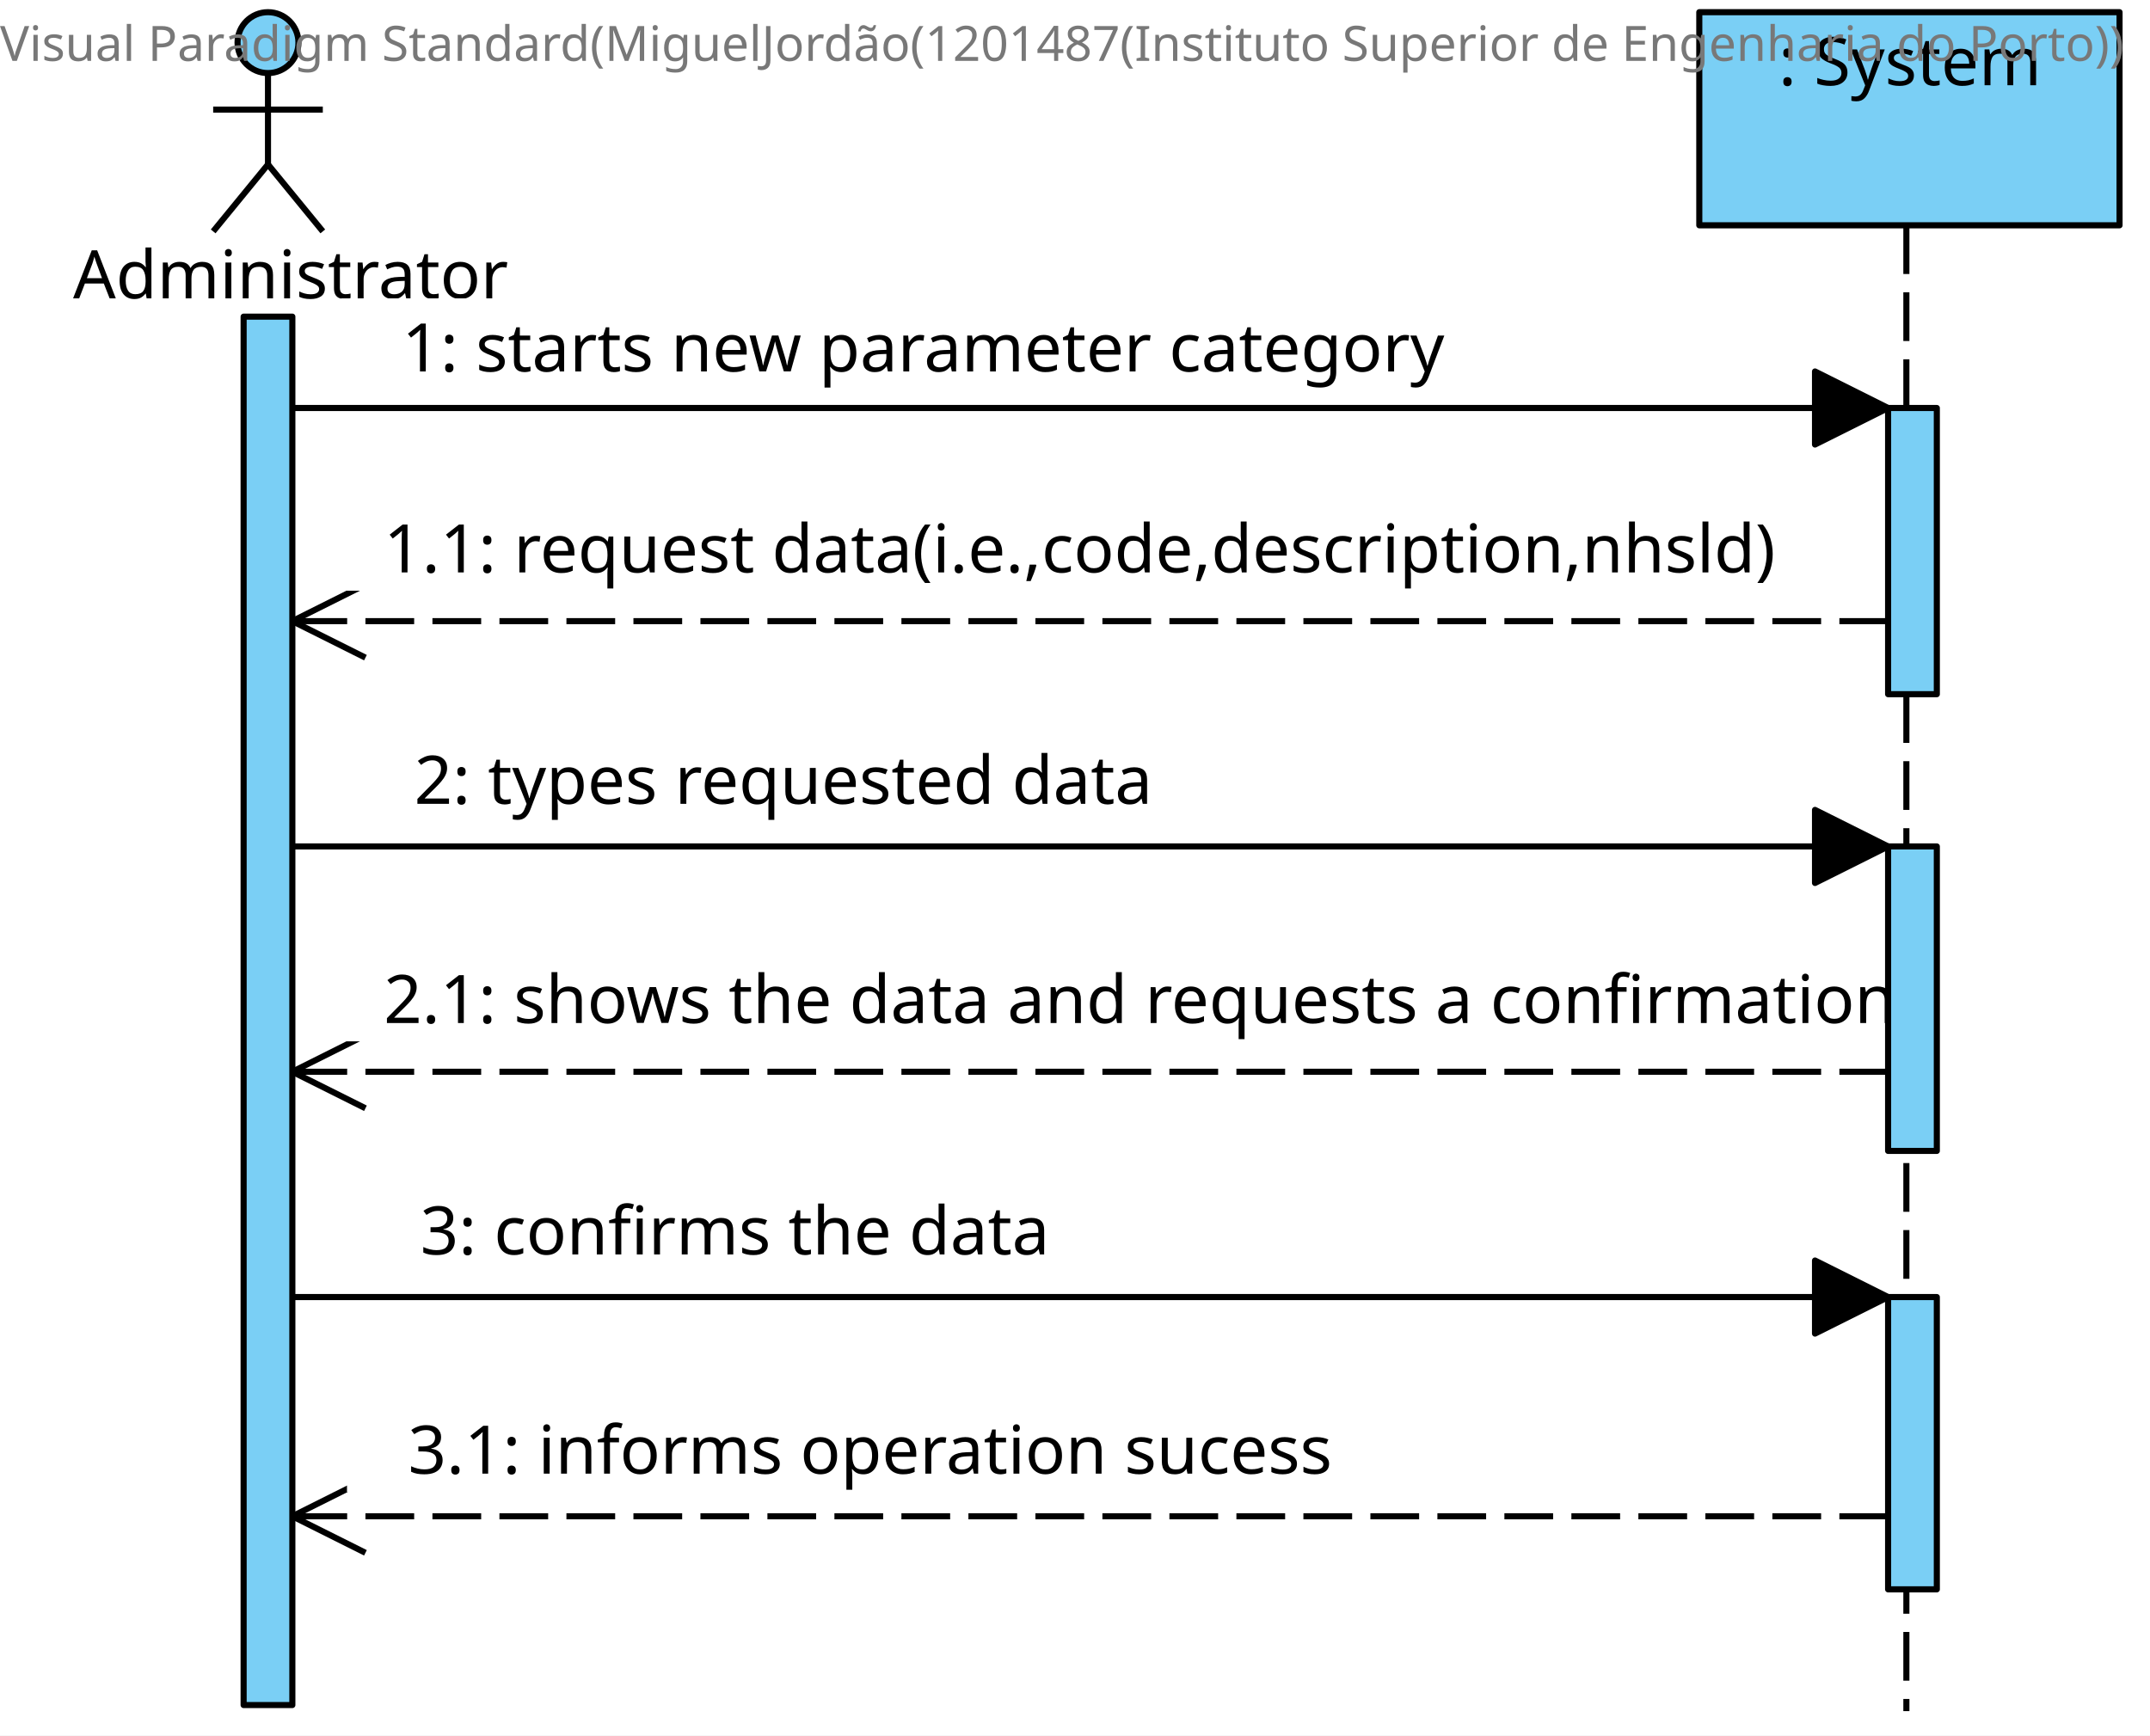
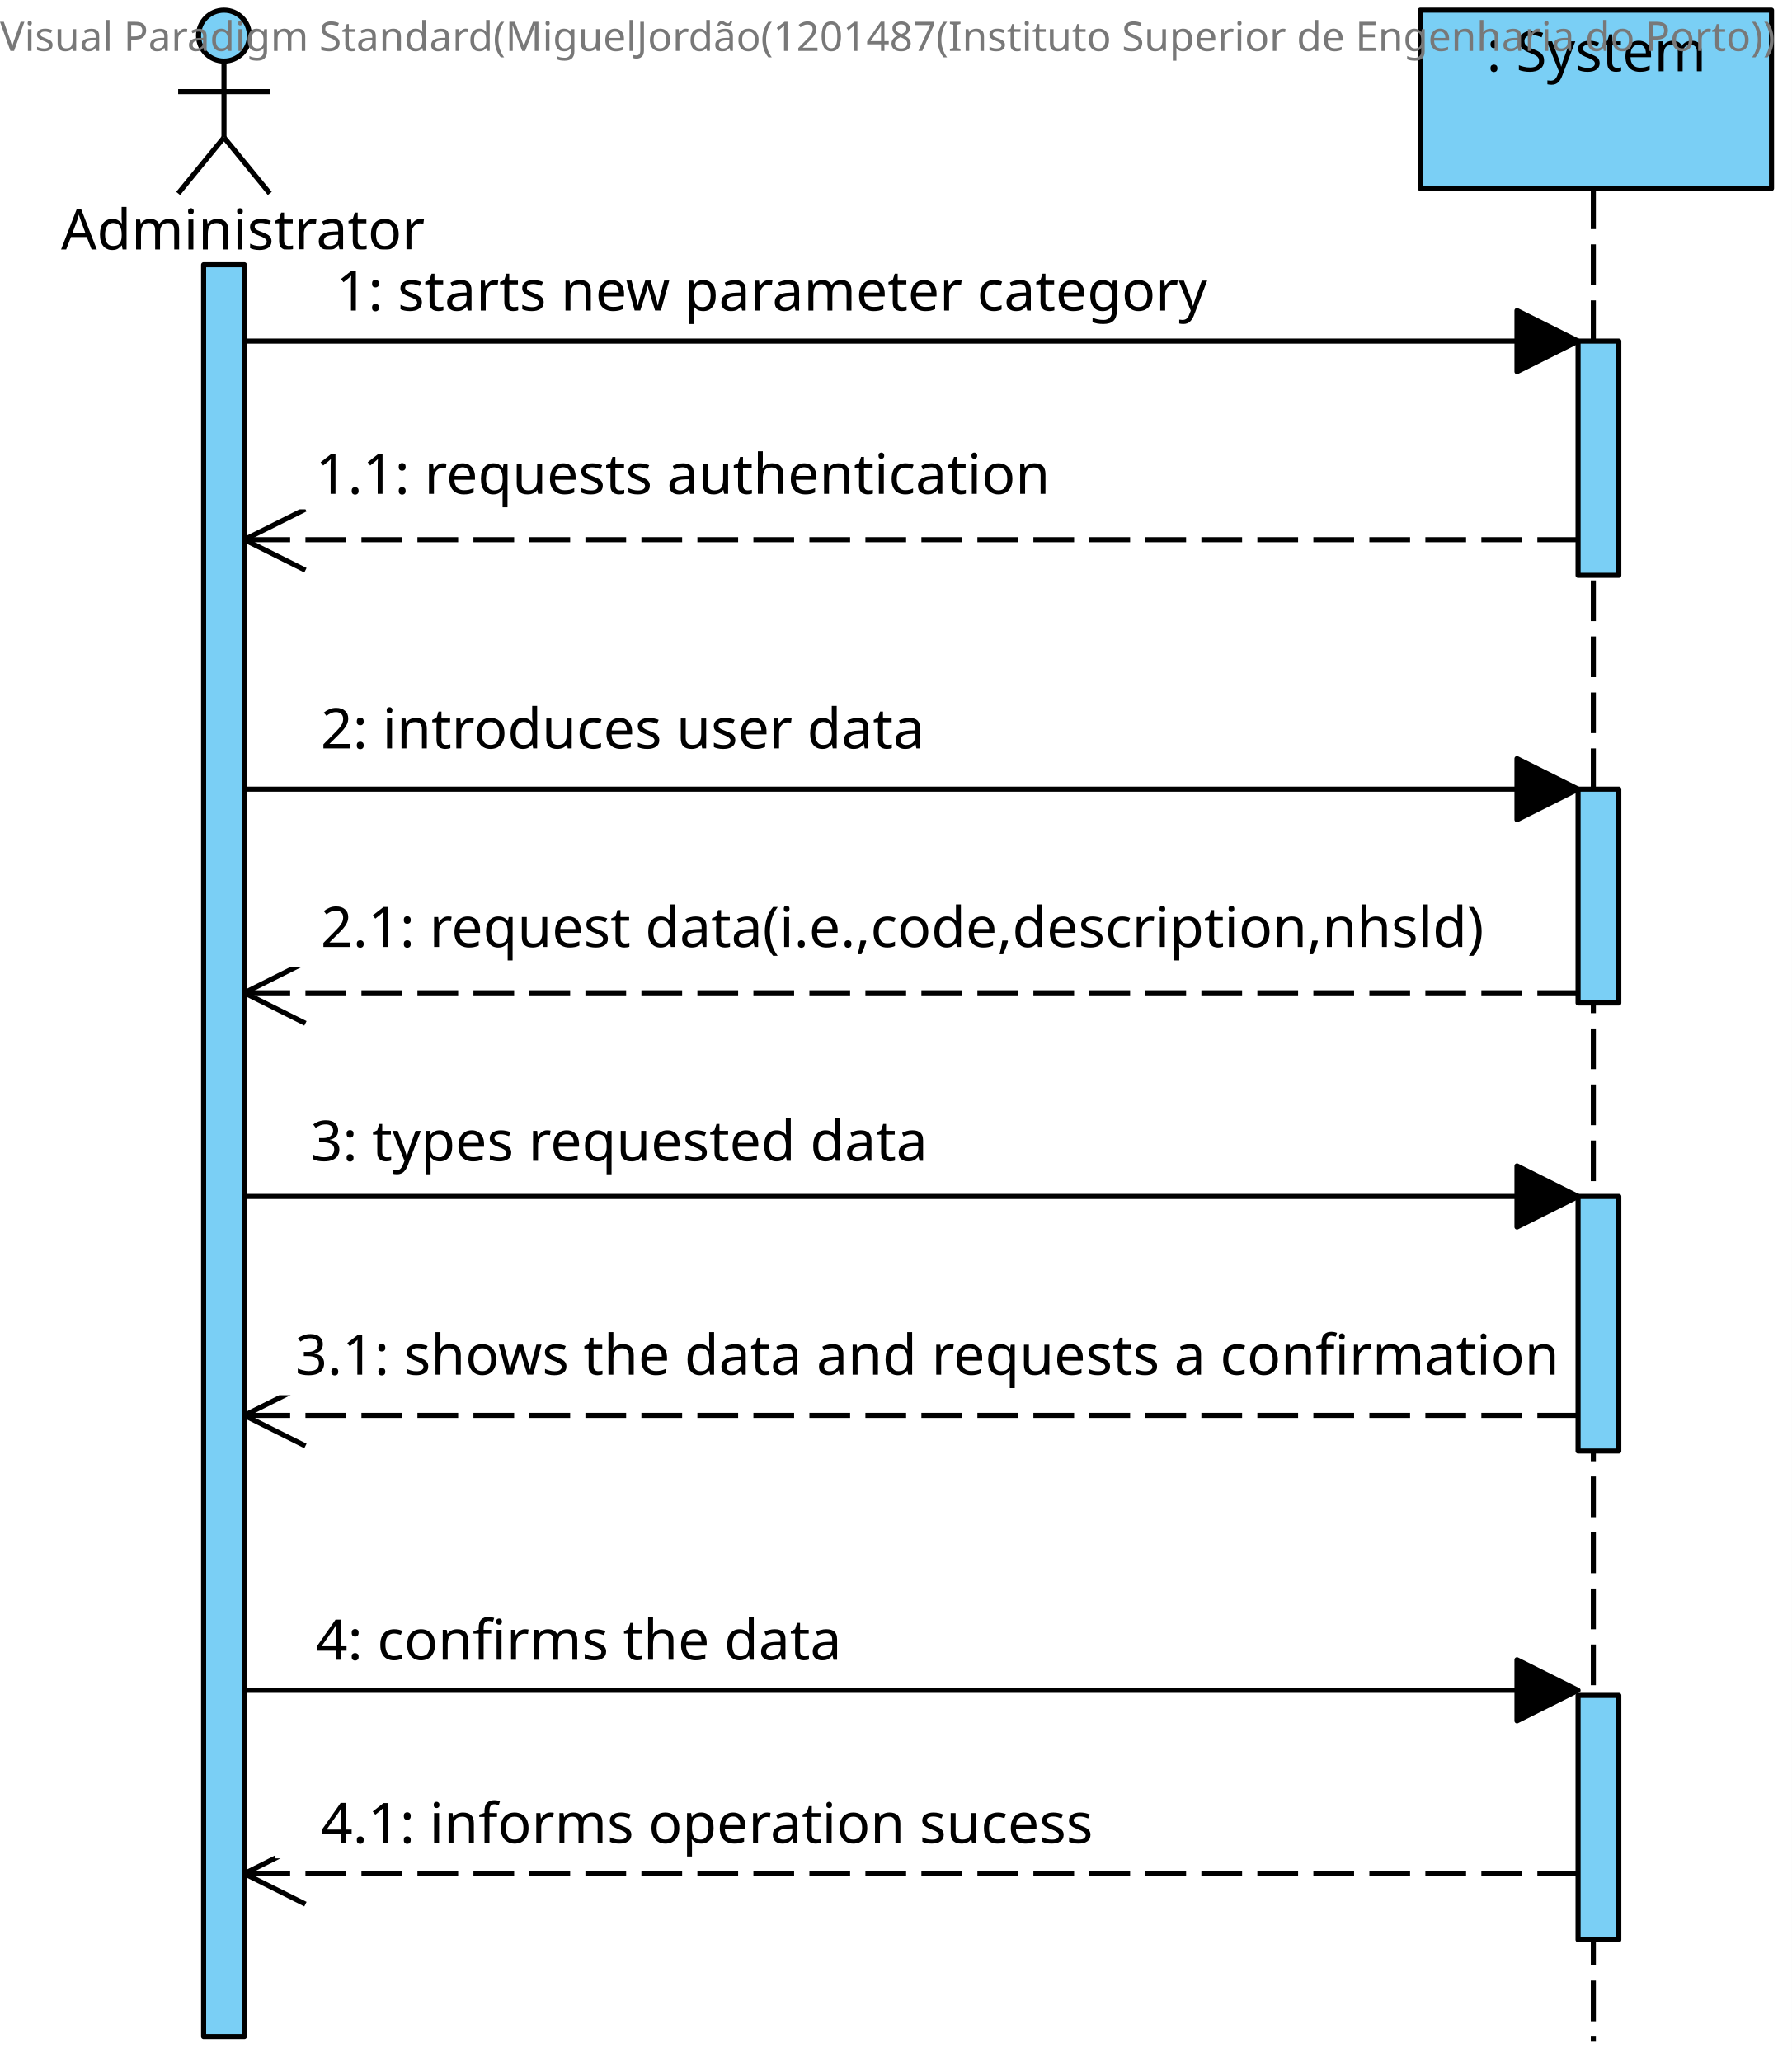
- <svg xmlns="http://www.w3.org/2000/svg" fill-opacity="0" color-rendering="auto" color-interpolation="auto" text-rendering="auto" stroke="rgb(0,0,0)" stroke-linecap="square" width="353" stroke-miterlimit="10" shape-rendering="auto" stroke-opacity="0" fill="rgb(0,0,0)" stroke-dasharray="none" font-weight="normal" stroke-width="1" height="285" font-family="'Dialog'" font-style="normal" stroke-linejoin="miter" font-size="12px" stroke-dashoffset="0" image-rendering="auto">
+ <svg xmlns="http://www.w3.org/2000/svg" fill-opacity="0" color-rendering="auto" color-interpolation="auto" text-rendering="auto" stroke="rgb(0,0,0)" stroke-linecap="square" width="352" stroke-miterlimit="10" shape-rendering="auto" stroke-opacity="0" fill="rgb(0,0,0)" stroke-dasharray="none" font-weight="normal" stroke-width="1" height="405" font-family="'Dialog'" font-style="normal" stroke-linejoin="miter" font-size="12px" stroke-dashoffset="0" image-rendering="auto">
  <defs id="genericDefs" />
  <g>
    <defs id="defs1">
      <clipPath clipPathUnits="userSpaceOnUse" id="clipPath1">
-         <path d="M-7 -7 L71 -7 L71 290 L-7 290 L-7 -7 Z" />
+         <path d="M-7 -7 L71 -7 L71 410 L-7 410 L-7 -7 Z" />
      </clipPath>
      <clipPath clipPathUnits="userSpaceOnUse" id="clipPath2">
-         <path d="M-7 -7 L81 -7 L81 290 L-7 290 L-7 -7 Z" />
+         <path d="M-7 -7 L81 -7 L81 410 L-7 410 L-7 -7 Z" />
      </clipPath>
      <clipPath clipPathUnits="userSpaceOnUse" id="clipPath3">
-         <path d="M-7 -7 L19 -7 L19 58 L-7 58 L-7 -7 Z" />
+         <path d="M-7 -7 L19 -7 L19 57 L-7 57 L-7 -7 Z" />
      </clipPath>
      <clipPath clipPathUnits="userSpaceOnUse" id="clipPath4">
        <path d="M-7 -7 L19 -7 L19 61 L-7 61 L-7 -7 Z" />
      </clipPath>
      <clipPath clipPathUnits="userSpaceOnUse" id="clipPath5">
        <path d="M-7 -7 L19 -7 L19 59 L-7 59 L-7 -7 Z" />
      </clipPath>
      <clipPath clipPathUnits="userSpaceOnUse" id="clipPath6">
-         <path d="M-70 -15 L140 -15 L140 30 L-70 30 L-70 -15 Z" />
+         <path d="M-7 -7 L19 -7 L19 53 L-7 53 L-7 -7 Z" />
      </clipPath>
      <clipPath clipPathUnits="userSpaceOnUse" id="clipPath7">
        <path d="M-85 -15 L170 -15 L170 30 L-85 30 L-85 -15 Z" />
      </clipPath>
      <clipPath clipPathUnits="userSpaceOnUse" id="clipPath8">
-         <path d="M0 0 L366 0 L366 104 L0 104 L0 0 Z" />
+         <path d="M-70 -15 L140 -15 L140 30 L-70 30 L-70 -15 Z" />
      </clipPath>
      <clipPath clipPathUnits="userSpaceOnUse" id="clipPath9">
-         <path d="M89 20 L89 32 L239 32 L239 47 L58 47 L58 35 L4 35 L4 20 ZM294 65 L294 80 L56 80 L56 65 ZM0 0 L0 104 L60 104 L60 103 L195 103 L195 104 L366 104 L366 0 Z" />
+         <path d="M0 0 L342 0 L342 81 L0 81 L0 0 Z" />
      </clipPath>
      <clipPath clipPathUnits="userSpaceOnUse" id="clipPath10">
-         <path d="M294 30 L294 45 L56 45 L56 30 ZM195 68 L195 83 L60 83 L60 68 ZM0 0 L0 104 L366 104 L366 0 L239 0 L239 12 L58 12 L58 0 Z" />
+         <path d="M199 56 L199 71 L43 71 L43 56 ZM0 0 L0 8 L77 8 L77 20 L227 20 L227 35 L46 35 L46 23 L0 23 L0 81 L342 81 L342 0 Z" />
      </clipPath>
      <clipPath clipPathUnits="userSpaceOnUse" id="clipPath11">
-         <path d="M195 31 L195 46 L60 46 L60 31 ZM311 67 L311 82 L56 82 L56 67 ZM0 0 L0 104 L366 104 L366 0 L294 0 L294 8 L56 8 L56 0 Z" />
+         <path d="M281 17 L281 33 L44 33 L44 17 ZM176 59 L176 74 L41 74 L41 59 ZM0 0 L0 81 L342 81 L342 0 Z" />
      </clipPath>
      <clipPath clipPathUnits="userSpaceOnUse" id="clipPath12">
-         <path d="M311 30 L311 45 L56 45 L56 30 ZM178 68 L178 83 L61 83 L61 68 ZM0 0 L0 104 L366 104 L366 0 L195 0 L195 9 L60 9 L60 0 Z" />
+         <path d="M176 19 L176 34 L41 34 L41 19 ZM294 61 L294 77 L39 77 L39 61 ZM0 0 L0 81 L342 81 L342 0 Z" />
      </clipPath>
      <clipPath clipPathUnits="userSpaceOnUse" id="clipPath13">
-         <path d="M178 31 L178 46 L61 46 L61 31 ZM223 67 L223 82 L59 82 L59 67 ZM0 0 L0 104 L366 104 L366 0 L311 0 L311 8 L56 8 L56 0 Z" />
+         <path d="M294 18 L294 34 L39 34 L39 18 ZM0 0 L0 81 L42 81 L42 74 L159 74 L159 81 L342 81 L342 0 Z" />
      </clipPath>
      <clipPath clipPathUnits="userSpaceOnUse" id="clipPath14">
-         <path d="M223 31 L223 46 L59 46 L59 31 ZM0 0 L0 104 L366 104 L366 0 L178 0 L178 10 L61 10 L61 0 Z" />
+         <path d="M159 20 L159 35 L42 35 L42 20 ZM207 56 L207 71 L44 71 L44 56 ZM0 0 L0 81 L342 81 L342 0 Z" />
      </clipPath>
      <clipPath clipPathUnits="userSpaceOnUse" id="clipPath15">
-         <path d="M-164 -15 L328 -15 L328 30 L-164 30 L-164 -15 Z" />
+         <path d="M207 20 L207 35 L44 35 L44 20 ZM0 0 L0 81 L342 81 L342 0 Z" />
      </clipPath>
      <clipPath clipPathUnits="userSpaceOnUse" id="clipPath16">
+         <path d="M199 17 L199 32 L43 32 L43 17 ZM0 0 L0 81 L43 81 L43 67 L175 67 L175 81 L342 81 L342 0 Z" />
+       </clipPath>
+       <clipPath clipPathUnits="userSpaceOnUse" id="clipPath17">
+         <path d="M175 18 L175 33 L43 33 L43 18 ZM281 57 L281 73 L44 73 L44 57 ZM0 0 L0 81 L342 81 L342 0 Z" />
+       </clipPath>
+       <clipPath clipPathUnits="userSpaceOnUse" id="clipPath18">
+         <path d="M-132 -15 L264 -15 L264 30 L-132 30 L-132 -15 Z" />
+       </clipPath>
+       <clipPath clipPathUnits="userSpaceOnUse" id="clipPath19">
+         <path d="M-156 -15 L312 -15 L312 30 L-156 30 L-156 -15 Z" />
+       </clipPath>
+       <clipPath clipPathUnits="userSpaceOnUse" id="clipPath20">
+         <path d="M-163 -15 L326 -15 L326 30 L-163 30 L-163 -15 Z" />
+       </clipPath>
+       <clipPath clipPathUnits="userSpaceOnUse" id="clipPath21">
        <path d="M-117 -15 L234 -15 L234 30 L-117 30 L-117 -15 Z" />
      </clipPath>
-       <clipPath clipPathUnits="userSpaceOnUse" id="clipPath17">
-         <path d="M-255 -15 L510 -15 L510 30 L-255 30 L-255 -15 Z" />
-       </clipPath>
-       <clipPath clipPathUnits="userSpaceOnUse" id="clipPath18">
+       <clipPath clipPathUnits="userSpaceOnUse" id="clipPath22">
+         <path d="M-255 -16 L510 -16 L510 32 L-255 32 L-255 -16 Z" />
+       </clipPath>
+       <clipPath clipPathUnits="userSpaceOnUse" id="clipPath23">
        <path d="M-135 -15 L270 -15 L270 30 L-135 30 L-135 -15 Z" />
      </clipPath>
-       <clipPath clipPathUnits="userSpaceOnUse" id="clipPath19">
-         <path d="M-238 -15 L476 -15 L476 30 L-238 30 L-238 -15 Z" />
-       </clipPath>
-       <clipPath clipPathUnits="userSpaceOnUse" id="clipPath20">
+       <clipPath clipPathUnits="userSpaceOnUse" id="clipPath24">
+         <path d="M-237 -16 L474 -16 L474 32 L-237 32 L-237 -16 Z" />
+       </clipPath>
+       <clipPath clipPathUnits="userSpaceOnUse" id="clipPath25">
        <path d="M-181 -15 L362 -15 L362 30 L-181 30 L-181 -15 Z" />
      </clipPath>
    </defs>
    <g fill="white" text-rendering="geometricPrecision" fill-opacity="1" stroke-opacity="1" stroke="white">
-       <rect x="0" width="353" height="285" y="0" stroke="none" />
+       <rect x="0" width="352" height="405" y="0" stroke="none" />
    </g>
    <g font-size="11px" transform="translate(14,2)" fill-opacity="1" fill="rgb(122,207,245)" text-rendering="geometricPrecision" image-rendering="optimizeQuality" font-family="sans-serif" stroke="rgb(122,207,245)" stroke-opacity="1">
      <circle r="5" clip-path="url(#clipPath1)" cx="30" cy="5" stroke="none" />
-       <rect x="26" width="8" height="228" y="50" clip-path="url(#clipPath1)" stroke="none" />
+       <rect x="26" width="8" height="348" y="50" clip-path="url(#clipPath1)" stroke="none" />
    </g>
    <g stroke-linecap="butt" font-size="11px" transform="translate(14,2)" fill-opacity="1" fill="black" text-rendering="geometricPrecision" image-rendering="optimizeQuality" font-family="sans-serif" stroke-linejoin="round" stroke="black" stroke-opacity="1" stroke-miterlimit="0">
      <circle fill="none" r="5" clip-path="url(#clipPath1)" cx="30" cy="5" />
-       <rect fill="none" x="26" width="8" height="228" y="50" clip-path="url(#clipPath1)" />
+       <rect fill="none" x="26" width="8" height="348" y="50" clip-path="url(#clipPath1)" />
      <line y2="25" fill="none" x1="30" clip-path="url(#clipPath1)" x2="30" y1="10" />
      <line y2="36" fill="none" x1="30" clip-path="url(#clipPath1)" x2="21" y1="25" />
      <line y2="36" fill="none" x1="30" clip-path="url(#clipPath1)" x2="39" y1="25" />
      <line y2="16" fill="none" x1="21" clip-path="url(#clipPath1)" x2="39" y1="16" />
    </g>
    <g font-size="11px" transform="translate(279,2)" fill-opacity="1" fill="rgb(122,207,245)" text-rendering="geometricPrecision" image-rendering="optimizeQuality" font-family="sans-serif" stroke="rgb(122,207,245)" stroke-opacity="1">
      <rect x="0" width="69" height="35" y="0" clip-path="url(#clipPath2)" stroke="none" />
    </g>
    <g stroke-linecap="butt" font-size="11px" transform="translate(279,2)" fill-opacity="1" fill="black" text-rendering="geometricPrecision" image-rendering="optimizeQuality" font-family="sans-serif" stroke-linejoin="round" stroke="black" stroke-opacity="1" stroke-miterlimit="0">
      <rect fill="none" x="0" width="69" height="35" y="0" clip-path="url(#clipPath2)" />
-       <line clip-path="url(#clipPath2)" fill="none" x1="34" x2="34" y1="35" y2="279" stroke-linejoin="bevel" stroke-dasharray="8,3" />
+       <line clip-path="url(#clipPath2)" fill="none" x1="34" x2="34" y1="35" y2="399" stroke-linejoin="bevel" stroke-dasharray="8,3" />
    </g>
    <g font-size="11px" transform="translate(310,67)" fill-opacity="1" fill="rgb(122,207,245)" text-rendering="geometricPrecision" image-rendering="optimizeQuality" font-family="sans-serif" stroke="rgb(122,207,245)" stroke-opacity="1">
-       <rect x="0" width="8" height="47" y="0" clip-path="url(#clipPath3)" stroke="none" />
+       <rect x="0" width="8" height="46" y="0" clip-path="url(#clipPath3)" stroke="none" />
    </g>
    <g stroke-linecap="butt" font-size="11px" transform="translate(310,67)" fill-opacity="1" fill="black" text-rendering="geometricPrecision" image-rendering="optimizeQuality" font-family="sans-serif" stroke-linejoin="round" stroke="black" stroke-opacity="1" stroke-miterlimit="0">
-       <rect fill="none" x="0" width="8" height="47" y="0" clip-path="url(#clipPath3)" />
-     </g>
-     <g font-size="11px" transform="translate(310,139)" fill-opacity="1" fill="rgb(122,207,245)" text-rendering="geometricPrecision" image-rendering="optimizeQuality" font-family="sans-serif" stroke="rgb(122,207,245)" stroke-opacity="1">
+       <rect fill="none" x="0" width="8" height="46" y="0" clip-path="url(#clipPath3)" />
+     </g>
+     <g font-size="11px" transform="translate(310,235)" fill-opacity="1" fill="rgb(122,207,245)" text-rendering="geometricPrecision" image-rendering="optimizeQuality" font-family="sans-serif" stroke="rgb(122,207,245)" stroke-opacity="1">
      <rect x="0" width="8" height="50" y="0" clip-path="url(#clipPath4)" stroke="none" />
    </g>
-     <g stroke-linecap="butt" font-size="11px" transform="translate(310,139)" fill-opacity="1" fill="black" text-rendering="geometricPrecision" image-rendering="optimizeQuality" font-family="sans-serif" stroke-linejoin="round" stroke="black" stroke-opacity="1" stroke-miterlimit="0">
+     <g stroke-linecap="butt" font-size="11px" transform="translate(310,235)" fill-opacity="1" fill="black" text-rendering="geometricPrecision" image-rendering="optimizeQuality" font-family="sans-serif" stroke-linejoin="round" stroke="black" stroke-opacity="1" stroke-miterlimit="0">
      <rect fill="none" x="0" width="8" height="50" y="0" clip-path="url(#clipPath4)" />
    </g>
-     <g font-size="11px" transform="translate(310,213)" fill-opacity="1" fill="rgb(122,207,245)" text-rendering="geometricPrecision" image-rendering="optimizeQuality" font-family="sans-serif" stroke="rgb(122,207,245)" stroke-opacity="1">
+     <g font-size="11px" transform="translate(310,333)" fill-opacity="1" fill="rgb(122,207,245)" text-rendering="geometricPrecision" image-rendering="optimizeQuality" font-family="sans-serif" stroke="rgb(122,207,245)" stroke-opacity="1">
      <rect x="0" width="8" height="48" y="0" clip-path="url(#clipPath5)" stroke="none" />
    </g>
-     <g stroke-linecap="butt" font-size="11px" transform="translate(310,213)" fill-opacity="1" fill="black" text-rendering="geometricPrecision" image-rendering="optimizeQuality" font-family="sans-serif" stroke-linejoin="round" stroke="black" stroke-opacity="1" stroke-miterlimit="0">
+     <g stroke-linecap="butt" font-size="11px" transform="translate(310,333)" fill-opacity="1" fill="black" text-rendering="geometricPrecision" image-rendering="optimizeQuality" font-family="sans-serif" stroke-linejoin="round" stroke="black" stroke-opacity="1" stroke-miterlimit="0">
      <rect fill="none" x="0" width="8" height="48" y="0" clip-path="url(#clipPath5)" />
    </g>
-     <g font-size="11px" transform="translate(279,2)" fill-opacity="1" fill="black" text-rendering="geometricPrecision" image-rendering="optimizeQuality" font-family="sans-serif" stroke="black" stroke-opacity="1">
-       <text x="13" xml:space="preserve" y="12" clip-path="url(#clipPath6)" stroke="none">: System</text>
+     <g font-size="11px" transform="translate(310,155)" fill-opacity="1" fill="rgb(122,207,245)" text-rendering="geometricPrecision" image-rendering="optimizeQuality" font-family="sans-serif" stroke="rgb(122,207,245)" stroke-opacity="1">
+       <rect x="0" width="8" height="42" y="0" clip-path="url(#clipPath6)" stroke="none" />
+     </g>
+     <g stroke-linecap="butt" font-size="11px" transform="translate(310,155)" fill-opacity="1" fill="black" text-rendering="geometricPrecision" image-rendering="optimizeQuality" font-family="sans-serif" stroke-linejoin="round" stroke="black" stroke-opacity="1" stroke-miterlimit="0">
+       <rect fill="none" x="0" width="8" height="42" y="0" clip-path="url(#clipPath6)" />
    </g>
    <g font-size="11px" transform="translate(2,37)" fill-opacity="1" fill="black" text-rendering="geometricPrecision" image-rendering="optimizeQuality" font-family="sans-serif" stroke="black" stroke-opacity="1">
      <text x="10" xml:space="preserve" y="12" clip-path="url(#clipPath7)" stroke="none">Administrator</text>
    </g>
-     <g stroke-linecap="butt" font-size="11px" transform="translate(-2,17)" fill-opacity="1" fill="black" text-rendering="geometricPrecision" image-rendering="optimizeQuality" font-family="sans-serif" stroke-linejoin="round" stroke="black" stroke-opacity="1">
-       <line y2="50" fill="none" x1="50" clip-path="url(#clipPath9)" x2="312" y1="50" />
-       <polygon points=" 312 50 300 44 300 56" clip-path="url(#clipPath9)" stroke="none" />
-       <polygon fill="none" points=" 312 50 300 44 300 56" clip-path="url(#clipPath9)" />
-     </g>
-     <g fill-opacity="1" text-rendering="geometricPrecision" stroke="black" stroke-linecap="butt" transform="translate(-2,52)" stroke-miterlimit="0" stroke-opacity="1" fill="black" stroke-dasharray="8,3" font-family="sans-serif" stroke-linejoin="round" font-size="11px" image-rendering="optimizeQuality">
-       <line y2="50" fill="none" x1="312" clip-path="url(#clipPath10)" x2="50" y1="50" />
-       <line clip-path="url(#clipPath10)" fill="none" x1="50" x2="62" y1="50" y2="56" stroke-dasharray="none" stroke-miterlimit="10" />
-       <line clip-path="url(#clipPath10)" fill="none" x1="50" x2="62" y1="50" y2="44" stroke-dasharray="none" stroke-miterlimit="10" />
-     </g>
-     <g stroke-linecap="butt" font-size="11px" transform="translate(-2,89)" fill-opacity="1" fill="black" text-rendering="geometricPrecision" image-rendering="optimizeQuality" font-family="sans-serif" stroke-linejoin="round" stroke="black" stroke-opacity="1">
-       <line y2="50" fill="none" x1="50" clip-path="url(#clipPath11)" x2="312" y1="50" />
-       <polygon points=" 312 50 300 44 300 56" clip-path="url(#clipPath11)" stroke="none" />
-       <polygon fill="none" points=" 312 50 300 44 300 56" clip-path="url(#clipPath11)" />
-     </g>
-     <g fill-opacity="1" text-rendering="geometricPrecision" stroke="black" stroke-linecap="butt" transform="translate(-2,126)" stroke-miterlimit="0" stroke-opacity="1" fill="black" stroke-dasharray="8,3" font-family="sans-serif" stroke-linejoin="round" font-size="11px" image-rendering="optimizeQuality">
-       <line y2="50" fill="none" x1="312" clip-path="url(#clipPath12)" x2="50" y1="50" />
-       <line clip-path="url(#clipPath12)" fill="none" x1="50" x2="62" y1="50" y2="56" stroke-dasharray="none" stroke-miterlimit="10" />
-       <line clip-path="url(#clipPath12)" fill="none" x1="50" x2="62" y1="50" y2="44" stroke-dasharray="none" stroke-miterlimit="10" />
-     </g>
-     <g stroke-linecap="butt" font-size="11px" transform="translate(-2,163)" fill-opacity="1" fill="black" text-rendering="geometricPrecision" image-rendering="optimizeQuality" font-family="sans-serif" stroke-linejoin="round" stroke="black" stroke-opacity="1">
-       <line y2="50" fill="none" x1="50" clip-path="url(#clipPath13)" x2="312" y1="50" />
-       <polygon points=" 312 50 300 44 300 56" clip-path="url(#clipPath13)" stroke="none" />
-       <polygon fill="none" points=" 312 50 300 44 300 56" clip-path="url(#clipPath13)" />
-     </g>
-     <g fill-opacity="1" text-rendering="geometricPrecision" stroke="black" stroke-linecap="butt" transform="translate(-2,199)" stroke-miterlimit="0" stroke-opacity="1" fill="black" stroke-dasharray="8,3" font-family="sans-serif" stroke-linejoin="round" font-size="11px" image-rendering="optimizeQuality">
-       <line y2="50" fill="none" x1="312" clip-path="url(#clipPath14)" x2="50" y1="50" />
-       <line clip-path="url(#clipPath14)" fill="none" x1="50" x2="62" y1="50" y2="56" stroke-dasharray="none" stroke-miterlimit="10" />
-       <line clip-path="url(#clipPath14)" fill="none" x1="50" x2="62" y1="50" y2="44" stroke-dasharray="none" stroke-miterlimit="10" />
-     </g>
-     <g font-size="11px" transform="translate(57,230)" fill-opacity="1" fill="white" text-rendering="geometricPrecision" image-rendering="optimizeQuality" font-family="sans-serif" stroke="white" stroke-opacity="1">
-       <rect x="0" width="164" height="15" y="0" clip-path="url(#clipPath15)" stroke="none" />
-       <text fill="black" x="10" xml:space="preserve" y="12" clip-path="url(#clipPath15)" stroke="none">3.1: informs operation sucess</text>
-     </g>
-     <g font-size="11px" transform="translate(59,194)" fill-opacity="1" fill="white" text-rendering="geometricPrecision" image-rendering="optimizeQuality" font-family="sans-serif" stroke="white" stroke-opacity="1">
-       <rect x="0" width="117" height="15" y="0" clip-path="url(#clipPath16)" stroke="none" />
-       <text fill="black" x="10" xml:space="preserve" y="12" clip-path="url(#clipPath16)" stroke="none">3: confirms the data</text>
-     </g>
-     <g font-size="11px" transform="translate(54,156)" fill-opacity="1" fill="white" text-rendering="geometricPrecision" image-rendering="optimizeQuality" font-family="sans-serif" stroke="white" stroke-opacity="1">
-       <rect x="0" width="255" height="15" y="0" clip-path="url(#clipPath17)" stroke="none" />
-       <text fill="black" x="9" xml:space="preserve" y="12" clip-path="url(#clipPath17)" stroke="none">2.1: shows the data and requests a confirmation</text>
-     </g>
-     <g font-size="11px" transform="translate(58,120)" fill-opacity="1" fill="white" text-rendering="geometricPrecision" image-rendering="optimizeQuality" font-family="sans-serif" stroke="white" stroke-opacity="1">
-       <rect x="0" width="135" height="15" y="0" clip-path="url(#clipPath18)" stroke="none" />
-       <text fill="black" x="10" xml:space="preserve" y="12" clip-path="url(#clipPath18)" stroke="none">2: types requested data</text>
-     </g>
-     <g font-size="11px" transform="translate(54,82)" fill-opacity="1" fill="white" text-rendering="geometricPrecision" image-rendering="optimizeQuality" font-family="sans-serif" stroke="white" stroke-opacity="1">
-       <rect x="0" width="238" height="15" y="0" clip-path="url(#clipPath19)" stroke="none" />
-       <text fill="black" x="9" xml:space="preserve" y="12" clip-path="url(#clipPath19)" stroke="none">1.1: request data(i.e.,code,description,nhsld)</text>
+     <g font-size="11px" transform="translate(279,2)" fill-opacity="1" fill="black" text-rendering="geometricPrecision" image-rendering="optimizeQuality" font-family="sans-serif" stroke="black" stroke-opacity="1">
+       <text x="13" xml:space="preserve" y="12" clip-path="url(#clipPath8)" stroke="none">: System</text>
+     </g>
+     <g stroke-linecap="butt" font-size="11px" transform="translate(10,29)" fill-opacity="1" fill="black" text-rendering="geometricPrecision" image-rendering="optimizeQuality" font-family="sans-serif" stroke-linejoin="round" stroke="black" stroke-opacity="1">
+       <line y2="38" fill="none" x1="38" clip-path="url(#clipPath10)" x2="300" y1="38" />
+       <polygon points=" 300 38 288 32 288 44" clip-path="url(#clipPath10)" stroke="none" />
+       <polygon fill="none" points=" 300 38 288 32 288 44" clip-path="url(#clipPath10)" />
+     </g>
+     <g fill-opacity="1" text-rendering="geometricPrecision" stroke="black" stroke-linecap="butt" transform="translate(10,157)" stroke-miterlimit="0" stroke-opacity="1" fill="black" stroke-dasharray="8,3" font-family="sans-serif" stroke-linejoin="round" font-size="11px" image-rendering="optimizeQuality">
+       <line y2="38" fill="none" x1="300" clip-path="url(#clipPath11)" x2="38" y1="38" />
+       <line clip-path="url(#clipPath11)" fill="none" x1="38" x2="50" y1="38" y2="44" stroke-dasharray="none" stroke-miterlimit="10" />
+       <line clip-path="url(#clipPath11)" fill="none" x1="38" x2="50" y1="38" y2="32" stroke-dasharray="none" stroke-miterlimit="10" />
+     </g>
+     <g stroke-linecap="butt" font-size="11px" transform="translate(10,197)" fill-opacity="1" fill="black" text-rendering="geometricPrecision" image-rendering="optimizeQuality" font-family="sans-serif" stroke-linejoin="round" stroke="black" stroke-opacity="1">
+       <line y2="38" fill="none" x1="38" clip-path="url(#clipPath12)" x2="300" y1="38" />
+       <polygon points=" 300 38 288 32 288 44" clip-path="url(#clipPath12)" stroke="none" />
+       <polygon fill="none" points=" 300 38 288 32 288 44" clip-path="url(#clipPath12)" />
+     </g>
+     <g fill-opacity="1" text-rendering="geometricPrecision" stroke="black" stroke-linecap="butt" transform="translate(10,240)" stroke-miterlimit="0" stroke-opacity="1" fill="black" stroke-dasharray="8,3" font-family="sans-serif" stroke-linejoin="round" font-size="11px" image-rendering="optimizeQuality">
+       <line y2="38" fill="none" x1="300" clip-path="url(#clipPath13)" x2="38" y1="38" />
+       <line clip-path="url(#clipPath13)" fill="none" x1="38" x2="50" y1="38" y2="44" stroke-dasharray="none" stroke-miterlimit="10" />
+       <line clip-path="url(#clipPath13)" fill="none" x1="38" x2="50" y1="38" y2="32" stroke-dasharray="none" stroke-miterlimit="10" />
+     </g>
+     <g stroke-linecap="butt" font-size="11px" transform="translate(10,294)" fill-opacity="1" fill="black" text-rendering="geometricPrecision" image-rendering="optimizeQuality" font-family="sans-serif" stroke-linejoin="round" stroke="black" stroke-opacity="1">
+       <line y2="38" fill="none" x1="38" clip-path="url(#clipPath14)" x2="300" y1="38" />
+       <polygon points=" 300 38 288 32 288 44" clip-path="url(#clipPath14)" stroke="none" />
+       <polygon fill="none" points=" 300 38 288 32 288 44" clip-path="url(#clipPath14)" />
+     </g>
+     <g fill-opacity="1" text-rendering="geometricPrecision" stroke="black" stroke-linecap="butt" transform="translate(10,330)" stroke-miterlimit="0" stroke-opacity="1" fill="black" stroke-dasharray="8,3" font-family="sans-serif" stroke-linejoin="round" font-size="11px" image-rendering="optimizeQuality">
+       <line y2="38" fill="none" x1="300" clip-path="url(#clipPath15)" x2="38" y1="38" />
+       <line clip-path="url(#clipPath15)" fill="none" x1="38" x2="50" y1="38" y2="44" stroke-dasharray="none" stroke-miterlimit="10" />
+       <line clip-path="url(#clipPath15)" fill="none" x1="38" x2="50" y1="38" y2="32" stroke-dasharray="none" stroke-miterlimit="10" />
+     </g>
+     <g fill-opacity="1" text-rendering="geometricPrecision" stroke="black" stroke-linecap="butt" transform="translate(10,68)" stroke-miterlimit="0" stroke-opacity="1" fill="black" stroke-dasharray="8,3" font-family="sans-serif" stroke-linejoin="round" font-size="11px" image-rendering="optimizeQuality">
+       <line y2="38" fill="none" x1="300" clip-path="url(#clipPath16)" x2="38" y1="38" />
+       <line clip-path="url(#clipPath16)" fill="none" x1="38" x2="50" y1="38" y2="44" stroke-dasharray="none" stroke-miterlimit="10" />
+       <line clip-path="url(#clipPath16)" fill="none" x1="38" x2="50" y1="38" y2="32" stroke-dasharray="none" stroke-miterlimit="10" />
+     </g>
+     <g stroke-linecap="butt" font-size="11px" transform="translate(10,117)" fill-opacity="1" fill="black" text-rendering="geometricPrecision" image-rendering="optimizeQuality" font-family="sans-serif" stroke-linejoin="round" stroke="black" stroke-opacity="1">
+       <line y2="38" fill="none" x1="38" clip-path="url(#clipPath17)" x2="300" y1="38" />
+       <polygon points=" 300 38 288 32 288 44" clip-path="url(#clipPath17)" stroke="none" />
+       <polygon fill="none" points=" 300 38 288 32 288 44" clip-path="url(#clipPath17)" />
+     </g>
+     <g font-size="11px" transform="translate(53,135)" fill-opacity="1" fill="white" text-rendering="geometricPrecision" image-rendering="optimizeQuality" font-family="sans-serif" stroke="white" stroke-opacity="1">
+       <rect x="0" width="132" height="15" y="0" clip-path="url(#clipPath18)" stroke="none" />
+       <text fill="black" x="10" xml:space="preserve" y="12" clip-path="url(#clipPath18)" stroke="none">2: introduces user data</text>
+     </g>
+     <g font-size="11px" transform="translate(53,85)" fill-opacity="1" fill="white" text-rendering="geometricPrecision" image-rendering="optimizeQuality" font-family="sans-serif" stroke="white" stroke-opacity="1">
+       <rect x="0" width="156" height="15" y="0" clip-path="url(#clipPath19)" stroke="none" />
+       <text fill="black" x="9" xml:space="preserve" y="12" clip-path="url(#clipPath19)" stroke="none">1.1: requests authentication</text>
+     </g>
+     <g font-size="11px" transform="translate(54,350)" fill-opacity="1" fill="white" text-rendering="geometricPrecision" image-rendering="optimizeQuality" font-family="sans-serif" stroke="white" stroke-opacity="1">
+       <rect x="0" width="163" height="15" y="0" clip-path="url(#clipPath20)" stroke="none" />
+       <text fill="black" x="9" xml:space="preserve" y="12" clip-path="url(#clipPath20)" stroke="none">4.1: informs operation sucess</text>
+     </g>
+     <g font-size="11px" transform="translate(52,314)" fill-opacity="1" fill="white" text-rendering="geometricPrecision" image-rendering="optimizeQuality" font-family="sans-serif" stroke="white" stroke-opacity="1">
+       <rect x="0" width="117" height="15" y="0" clip-path="url(#clipPath21)" stroke="none" />
+       <text fill="black" x="10" xml:space="preserve" y="12" clip-path="url(#clipPath21)" stroke="none">4: confirms the data</text>
+     </g>
+     <g font-size="11px" transform="translate(49,258)" fill-opacity="1" fill="white" text-rendering="geometricPrecision" image-rendering="optimizeQuality" font-family="sans-serif" stroke="white" stroke-opacity="1">
+       <rect x="0" width="255" height="16" y="0" clip-path="url(#clipPath22)" stroke="none" />
+       <text fill="black" x="9" xml:space="preserve" y="12" clip-path="url(#clipPath22)" stroke="none">3.1: shows the data and requests a confirmation</text>
+     </g>
+     <g font-size="11px" transform="translate(51,216)" fill-opacity="1" fill="white" text-rendering="geometricPrecision" image-rendering="optimizeQuality" font-family="sans-serif" stroke="white" stroke-opacity="1">
+       <rect x="0" width="135" height="15" y="0" clip-path="url(#clipPath23)" stroke="none" />
+       <text fill="black" x="10" xml:space="preserve" y="12" clip-path="url(#clipPath23)" stroke="none">3: types requested data</text>
+     </g>
+     <g font-size="11px" transform="translate(54,174)" fill-opacity="1" fill="white" text-rendering="geometricPrecision" image-rendering="optimizeQuality" font-family="sans-serif" stroke="white" stroke-opacity="1">
+       <rect x="0" width="237" height="16" y="0" clip-path="url(#clipPath24)" stroke="none" />
+       <text fill="black" x="9" xml:space="preserve" y="12" clip-path="url(#clipPath24)" stroke="none">2.1: request data(i.e.,code,description,nhsld)</text>
    </g>
    <g font-size="11px" transform="translate(56,49)" fill-opacity="1" fill="white" text-rendering="geometricPrecision" image-rendering="optimizeQuality" font-family="sans-serif" stroke="white" stroke-opacity="1">
-       <rect x="0" width="181" height="15" y="0" clip-path="url(#clipPath20)" stroke="none" />
-       <text fill="black" x="10" xml:space="preserve" y="12" clip-path="url(#clipPath20)" stroke="none">1: starts new parameter category</text>
+       <rect x="0" width="181" height="15" y="0" clip-path="url(#clipPath25)" stroke="none" />
+       <text fill="black" x="10" xml:space="preserve" y="12" clip-path="url(#clipPath25)" stroke="none">1: starts new parameter category</text>
    </g>
    <g font-size="8px" fill-opacity="1" fill="rgb(120,120,120)" text-rendering="geometricPrecision" image-rendering="optimizeQuality" stroke="rgb(120,120,120)" stroke-opacity="1">
      <text x="0" xml:space="preserve" y="10" stroke="none">Visual Paradigm Standard(MiguelJordão(1201487(Instituto Superior de Engenharia do Porto))</text>
    </g>
  </g>
</svg>
